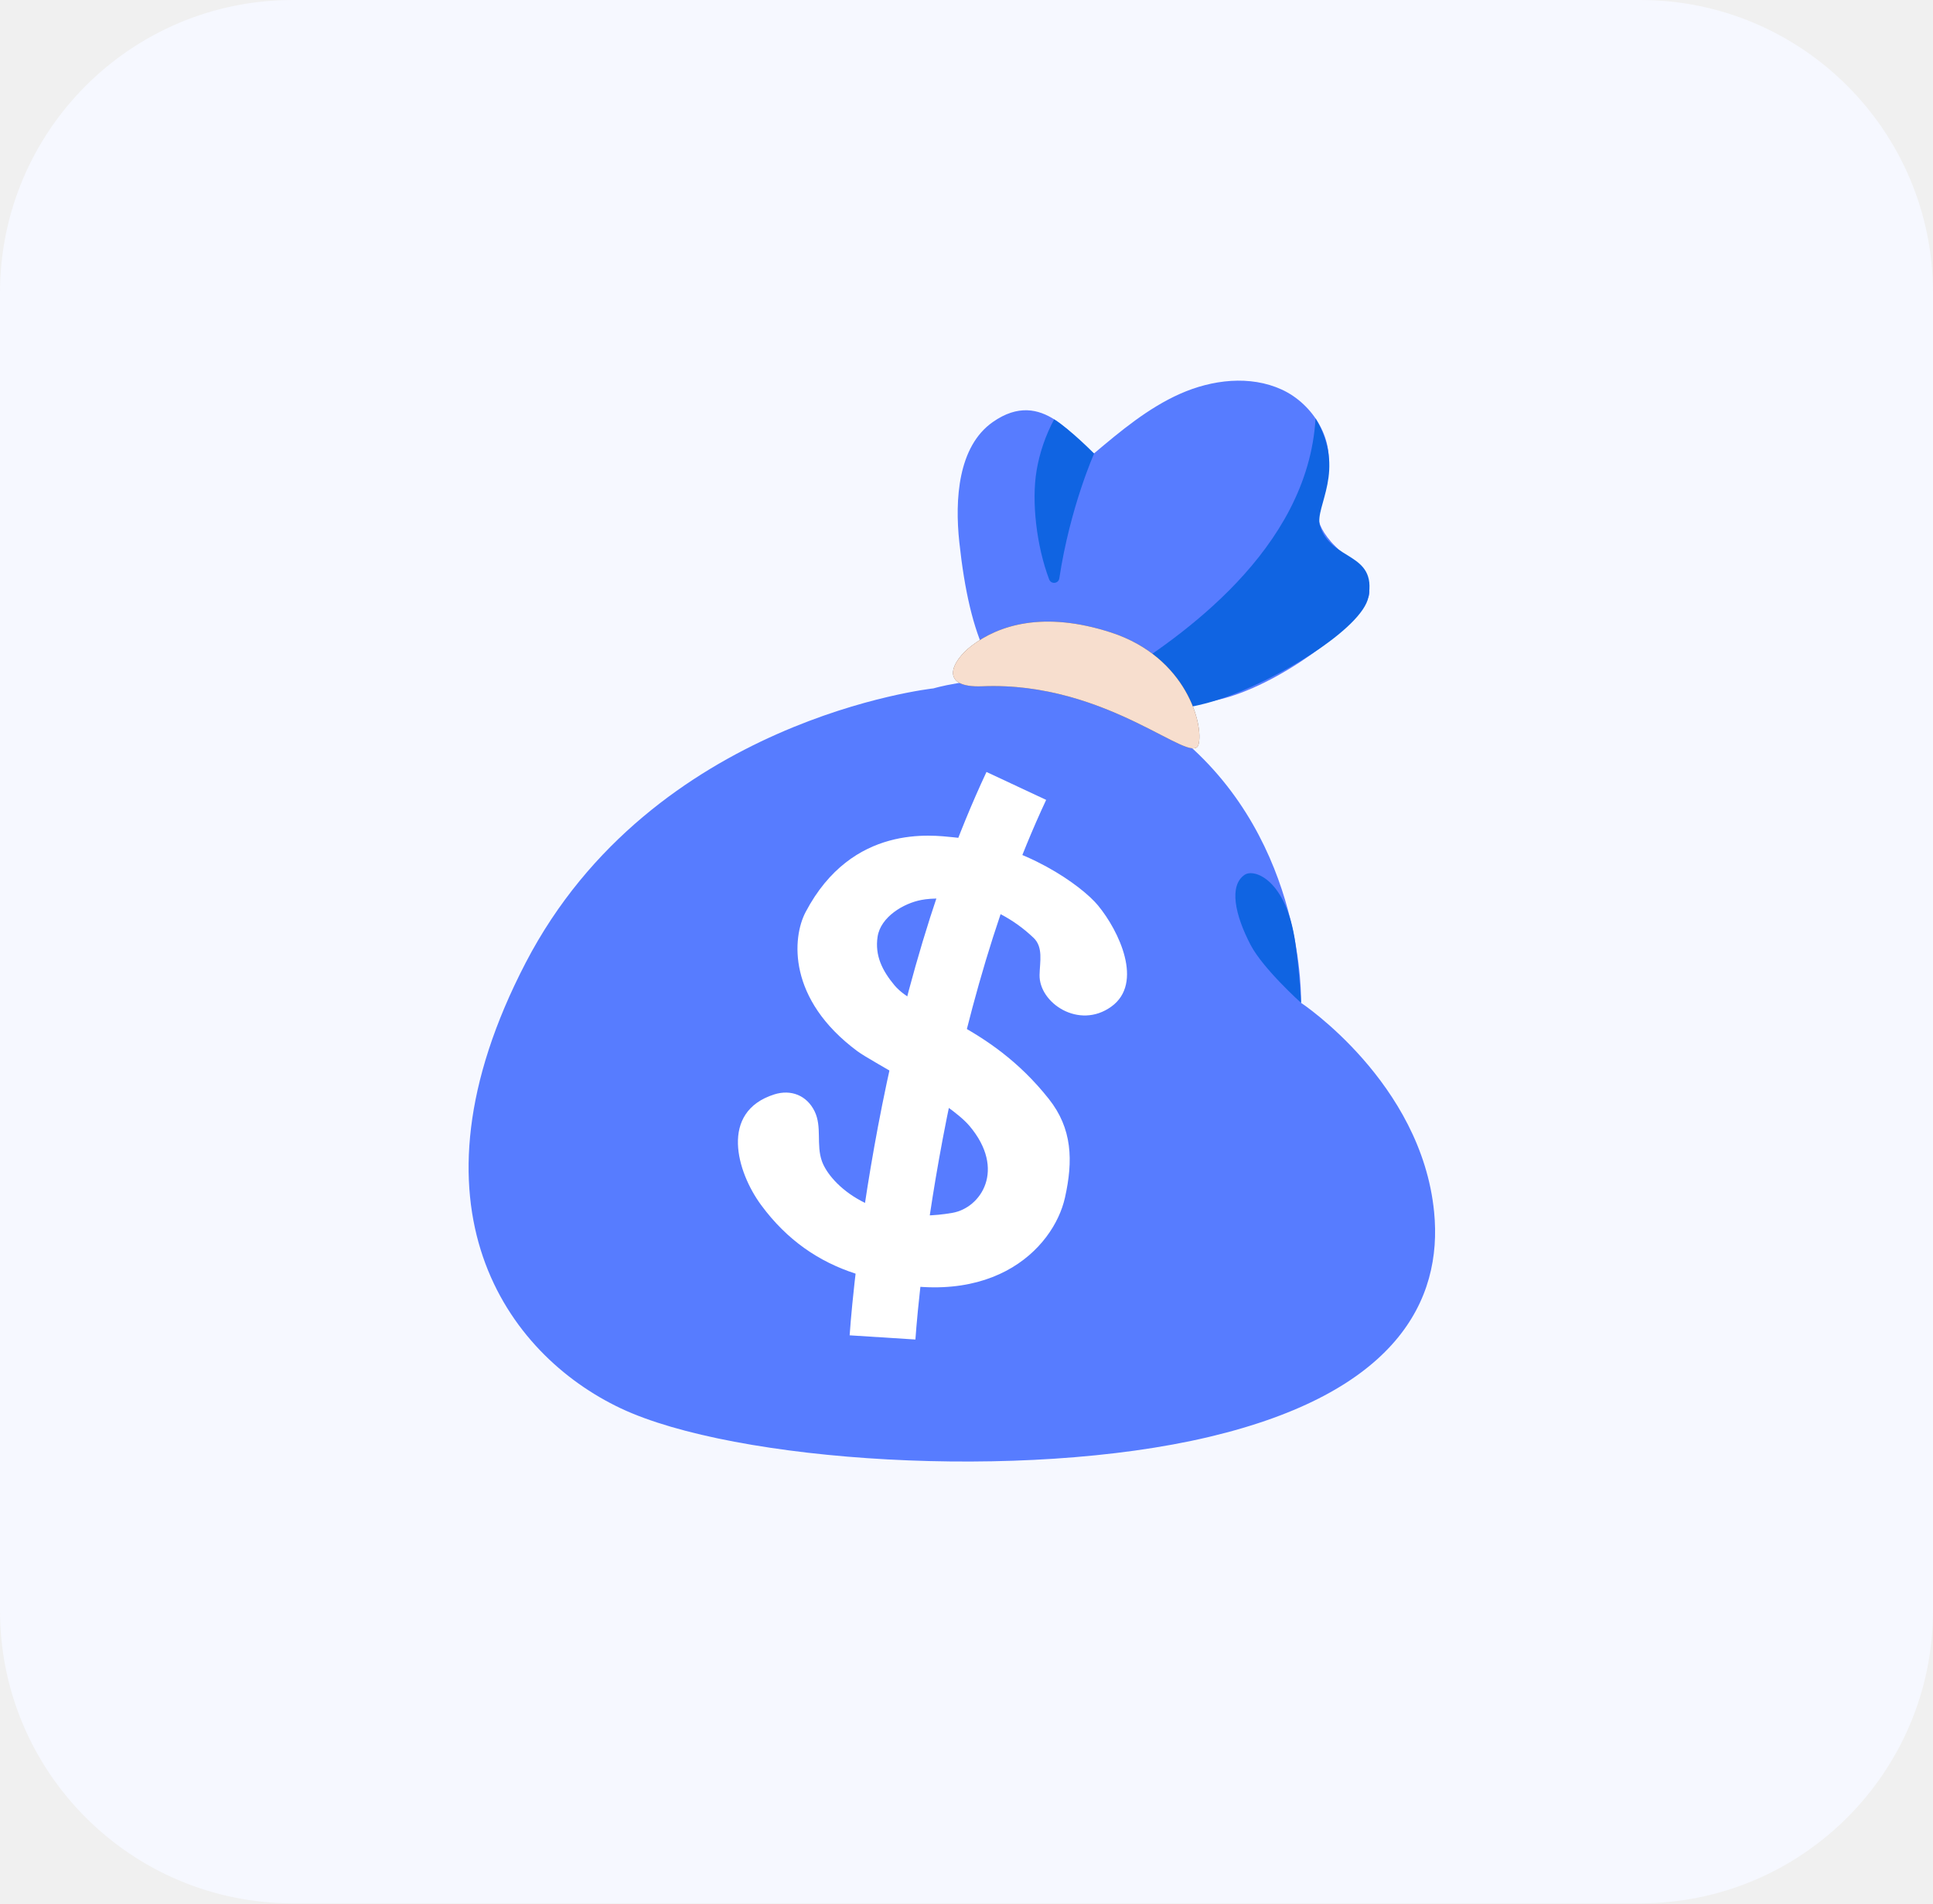
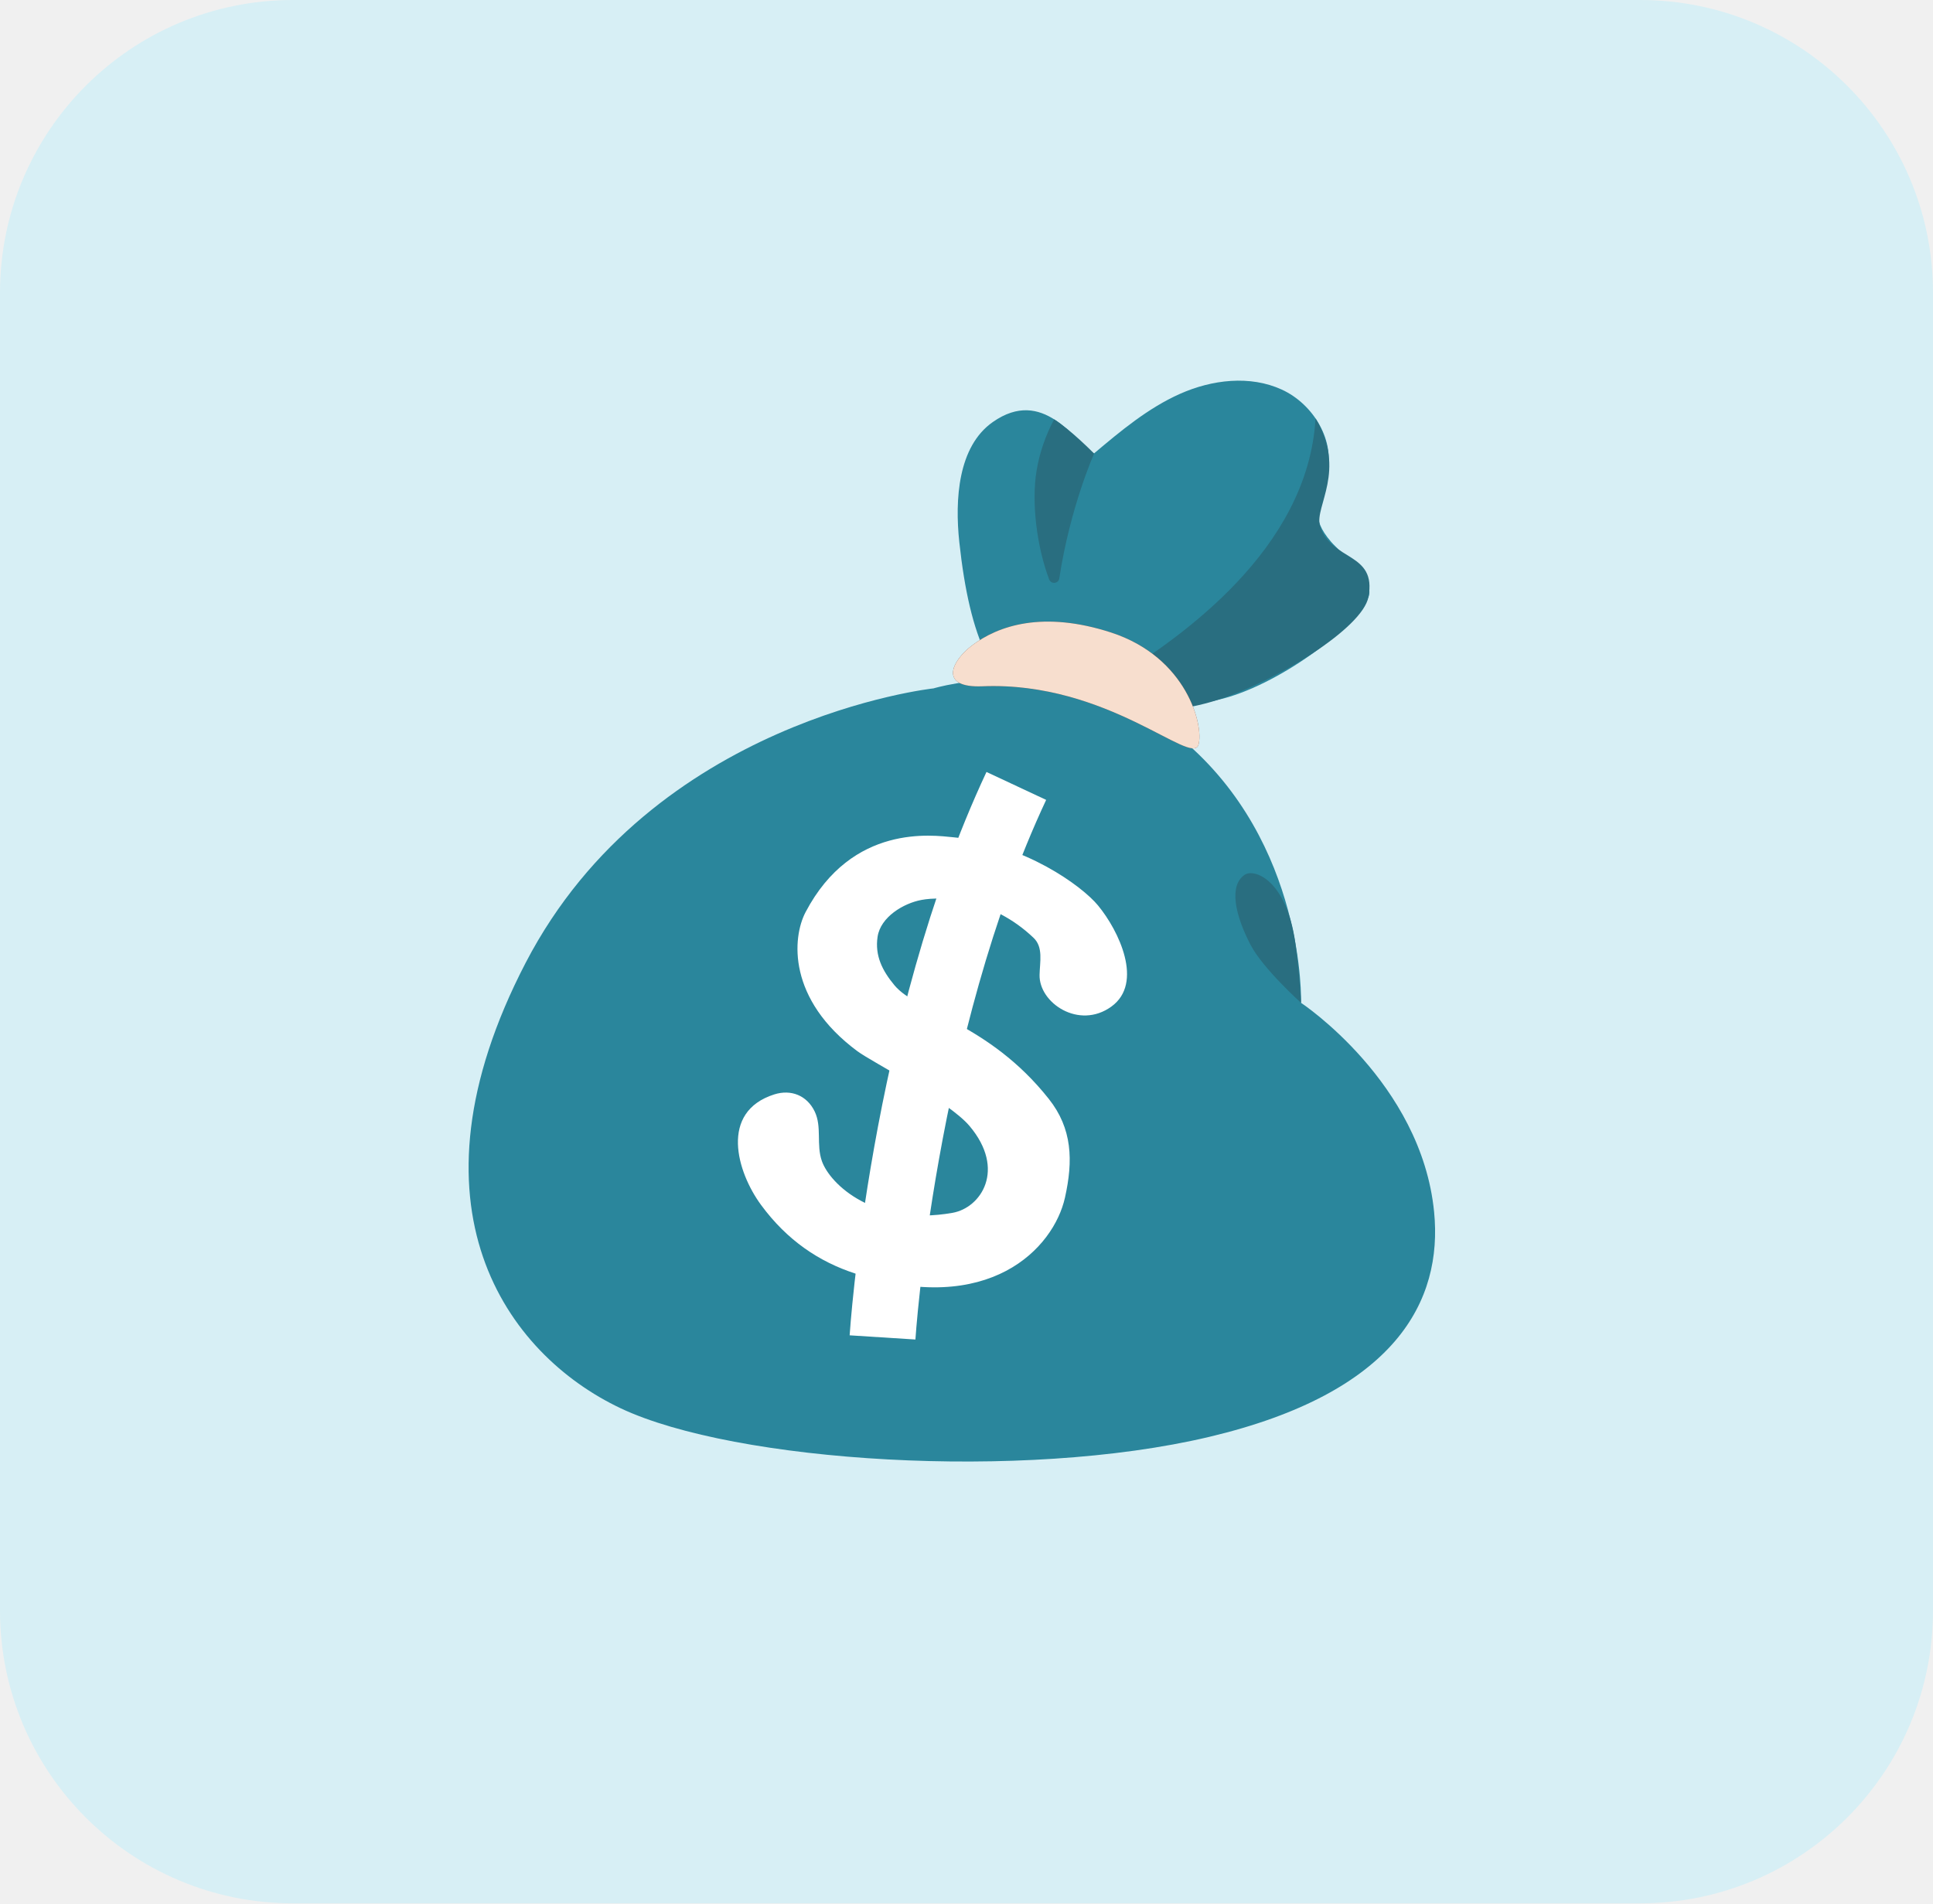
<svg xmlns="http://www.w3.org/2000/svg" width="66" height="65" viewBox="0 0 66 65" fill="none">
-   <rect width="66" height="65" rx="10" fill="#F6F8FF" />
-   <path d="M41.564 23.905C43.628 23.447 46.316 21.398 46.725 20.389C46.965 19.799 45.769 18.876 45.449 18.504C44.717 17.655 45.012 17.236 45.295 16.224C45.618 15.074 44.852 13.804 43.766 13.305C42.68 12.807 41.382 12.964 40.29 13.45C39.198 13.936 38.266 14.717 37.353 15.486C36.685 15.065 35.621 13.204 33.898 14.413C32.708 15.246 32.6 17.061 32.754 18.51C33.114 21.854 33.938 23.588 35.492 24.056C37.454 24.647 39.626 24.336 41.564 23.905Z" fill="#577CFF" />
-   <path d="M44.918 14.287C44.656 18.794 40.261 21.783 38.175 23.1L39.528 24.263C39.528 24.263 40.387 24.281 41.562 23.906C43.577 23.266 46.52 21.457 46.723 20.39C47.022 18.837 45.428 19.175 45.068 17.948C44.881 17.299 45.982 16.071 44.918 14.287ZM37.357 15.49C37.357 15.49 36.572 14.687 35.991 14.321C35.702 14.865 35.496 15.456 35.394 16.065C35.213 17.136 35.394 18.655 35.822 19.787C35.889 19.962 36.142 19.935 36.169 19.75C36.538 17.317 37.357 15.49 37.357 15.49Z" fill="#1064E2" />
-   <path d="M31.873 23.509C31.873 23.509 22.278 24.546 17.95 32.876C13.623 41.206 17.301 46.256 21.196 48.096C25.09 49.935 34.902 50.584 41.285 49.071C47.668 47.558 49.264 44.42 48.966 41.39C48.532 36.967 44.423 34.248 44.423 34.248C44.423 34.248 44.586 28.785 40.347 25.238C36.585 22.088 31.873 23.509 31.873 23.509Z" fill="#577CFF" />
+   <rect width="66" height="65" rx="10" fill="#d7eff5" />
+   <path d="M41.564 23.905C43.628 23.447 46.316 21.398 46.725 20.389C46.965 19.799 45.769 18.876 45.449 18.504C44.717 17.655 45.012 17.236 45.295 16.224C45.618 15.074 44.852 13.804 43.766 13.305C42.68 12.807 41.382 12.964 40.29 13.45C39.198 13.936 38.266 14.717 37.353 15.486C36.685 15.065 35.621 13.204 33.898 14.413C32.708 15.246 32.6 17.061 32.754 18.51C33.114 21.854 33.938 23.588 35.492 24.056C37.454 24.647 39.626 24.336 41.564 23.905Z" fill="#2a869c" />
+   <path d="M44.918 14.287C44.656 18.794 40.261 21.783 38.175 23.1L39.528 24.263C39.528 24.263 40.387 24.281 41.562 23.906C43.577 23.266 46.52 21.457 46.723 20.39C47.022 18.837 45.428 19.175 45.068 17.948C44.881 17.299 45.982 16.071 44.918 14.287ZM37.357 15.49C37.357 15.49 36.572 14.687 35.991 14.321C35.702 14.865 35.496 15.456 35.394 16.065C35.213 17.136 35.394 18.655 35.822 19.787C35.889 19.962 36.142 19.935 36.169 19.75C36.538 17.317 37.357 15.49 37.357 15.49Z" fill="#296e80" />
+   <path d="M31.873 23.509C31.873 23.509 22.278 24.546 17.95 32.876C13.623 41.206 17.301 46.256 21.196 48.096C25.09 49.935 34.902 50.584 41.285 49.071C47.668 47.558 49.264 44.42 48.966 41.39C48.532 36.967 44.423 34.248 44.423 34.248C44.423 34.248 44.586 28.785 40.347 25.238C36.585 22.088 31.873 23.509 31.873 23.509Z" fill="#2a869c" />
  <path d="M35.808 37.526C33.751 34.93 31.32 34.582 30.542 33.65C30.118 33.142 29.869 32.629 29.964 31.992C30.065 31.315 30.85 30.848 31.459 30.734C32.169 30.599 33.864 30.669 35.288 32.026C35.627 32.346 35.504 32.844 35.495 33.29C35.47 34.247 36.839 35.176 37.946 34.376C39.057 33.573 38.205 31.786 37.488 30.919C36.947 30.263 34.984 28.821 32.545 28.593C31.859 28.528 29.099 28.119 27.506 31.149C27.048 32.02 26.879 34.124 29.278 35.902C29.779 36.274 32.382 37.596 33.105 38.455C34.356 39.941 33.498 41.248 32.52 41.42C29.853 41.888 28.343 40.445 28.063 39.654C27.863 39.092 28.072 38.482 27.814 37.953C27.549 37.409 27.008 37.194 26.436 37.375C24.559 37.972 25.156 40.023 25.987 41.152C26.876 42.361 27.968 43.09 29.195 43.49C33.775 44.982 35.977 42.626 36.362 40.9C36.645 39.636 36.614 38.541 35.808 37.526Z" fill="white" />
  <path d="M34.701 26.84C30.803 35.164 30.133 45.674 30.133 45.674" stroke="white" stroke-width="2.25" stroke-miterlimit="10" />
  <path d="M37.937 21.601C40.533 22.447 41.108 24.794 40.92 25.434C40.696 26.184 37.82 23.262 33.544 23.437C32.049 23.499 32.483 22.582 33.175 22.053C34.088 21.355 35.623 20.85 37.937 21.601Z" fill="#6D4C41" />
  <path d="M37.937 21.601C40.533 22.447 41.108 24.794 40.92 25.434C40.696 26.184 37.82 23.262 33.544 23.437C32.049 23.499 32.483 22.582 33.175 22.053C34.088 21.355 35.623 20.85 37.937 21.601Z" fill="#F7DECE" />
-   <path d="M42.496 29.876C42.822 29.652 43.917 30.039 44.225 32.183C44.376 33.232 44.422 34.247 44.422 34.247C44.422 34.247 43.13 33.088 42.702 32.273C42.164 31.242 41.955 30.245 42.496 29.876Z" fill="#1064E2" />
+   <path d="M42.496 29.876C42.822 29.652 43.917 30.039 44.225 32.183C44.376 33.232 44.422 34.247 44.422 34.247C44.422 34.247 43.13 33.088 42.702 32.273C42.164 31.242 41.955 30.245 42.496 29.876Z" fill="#296e80" />
</svg>
